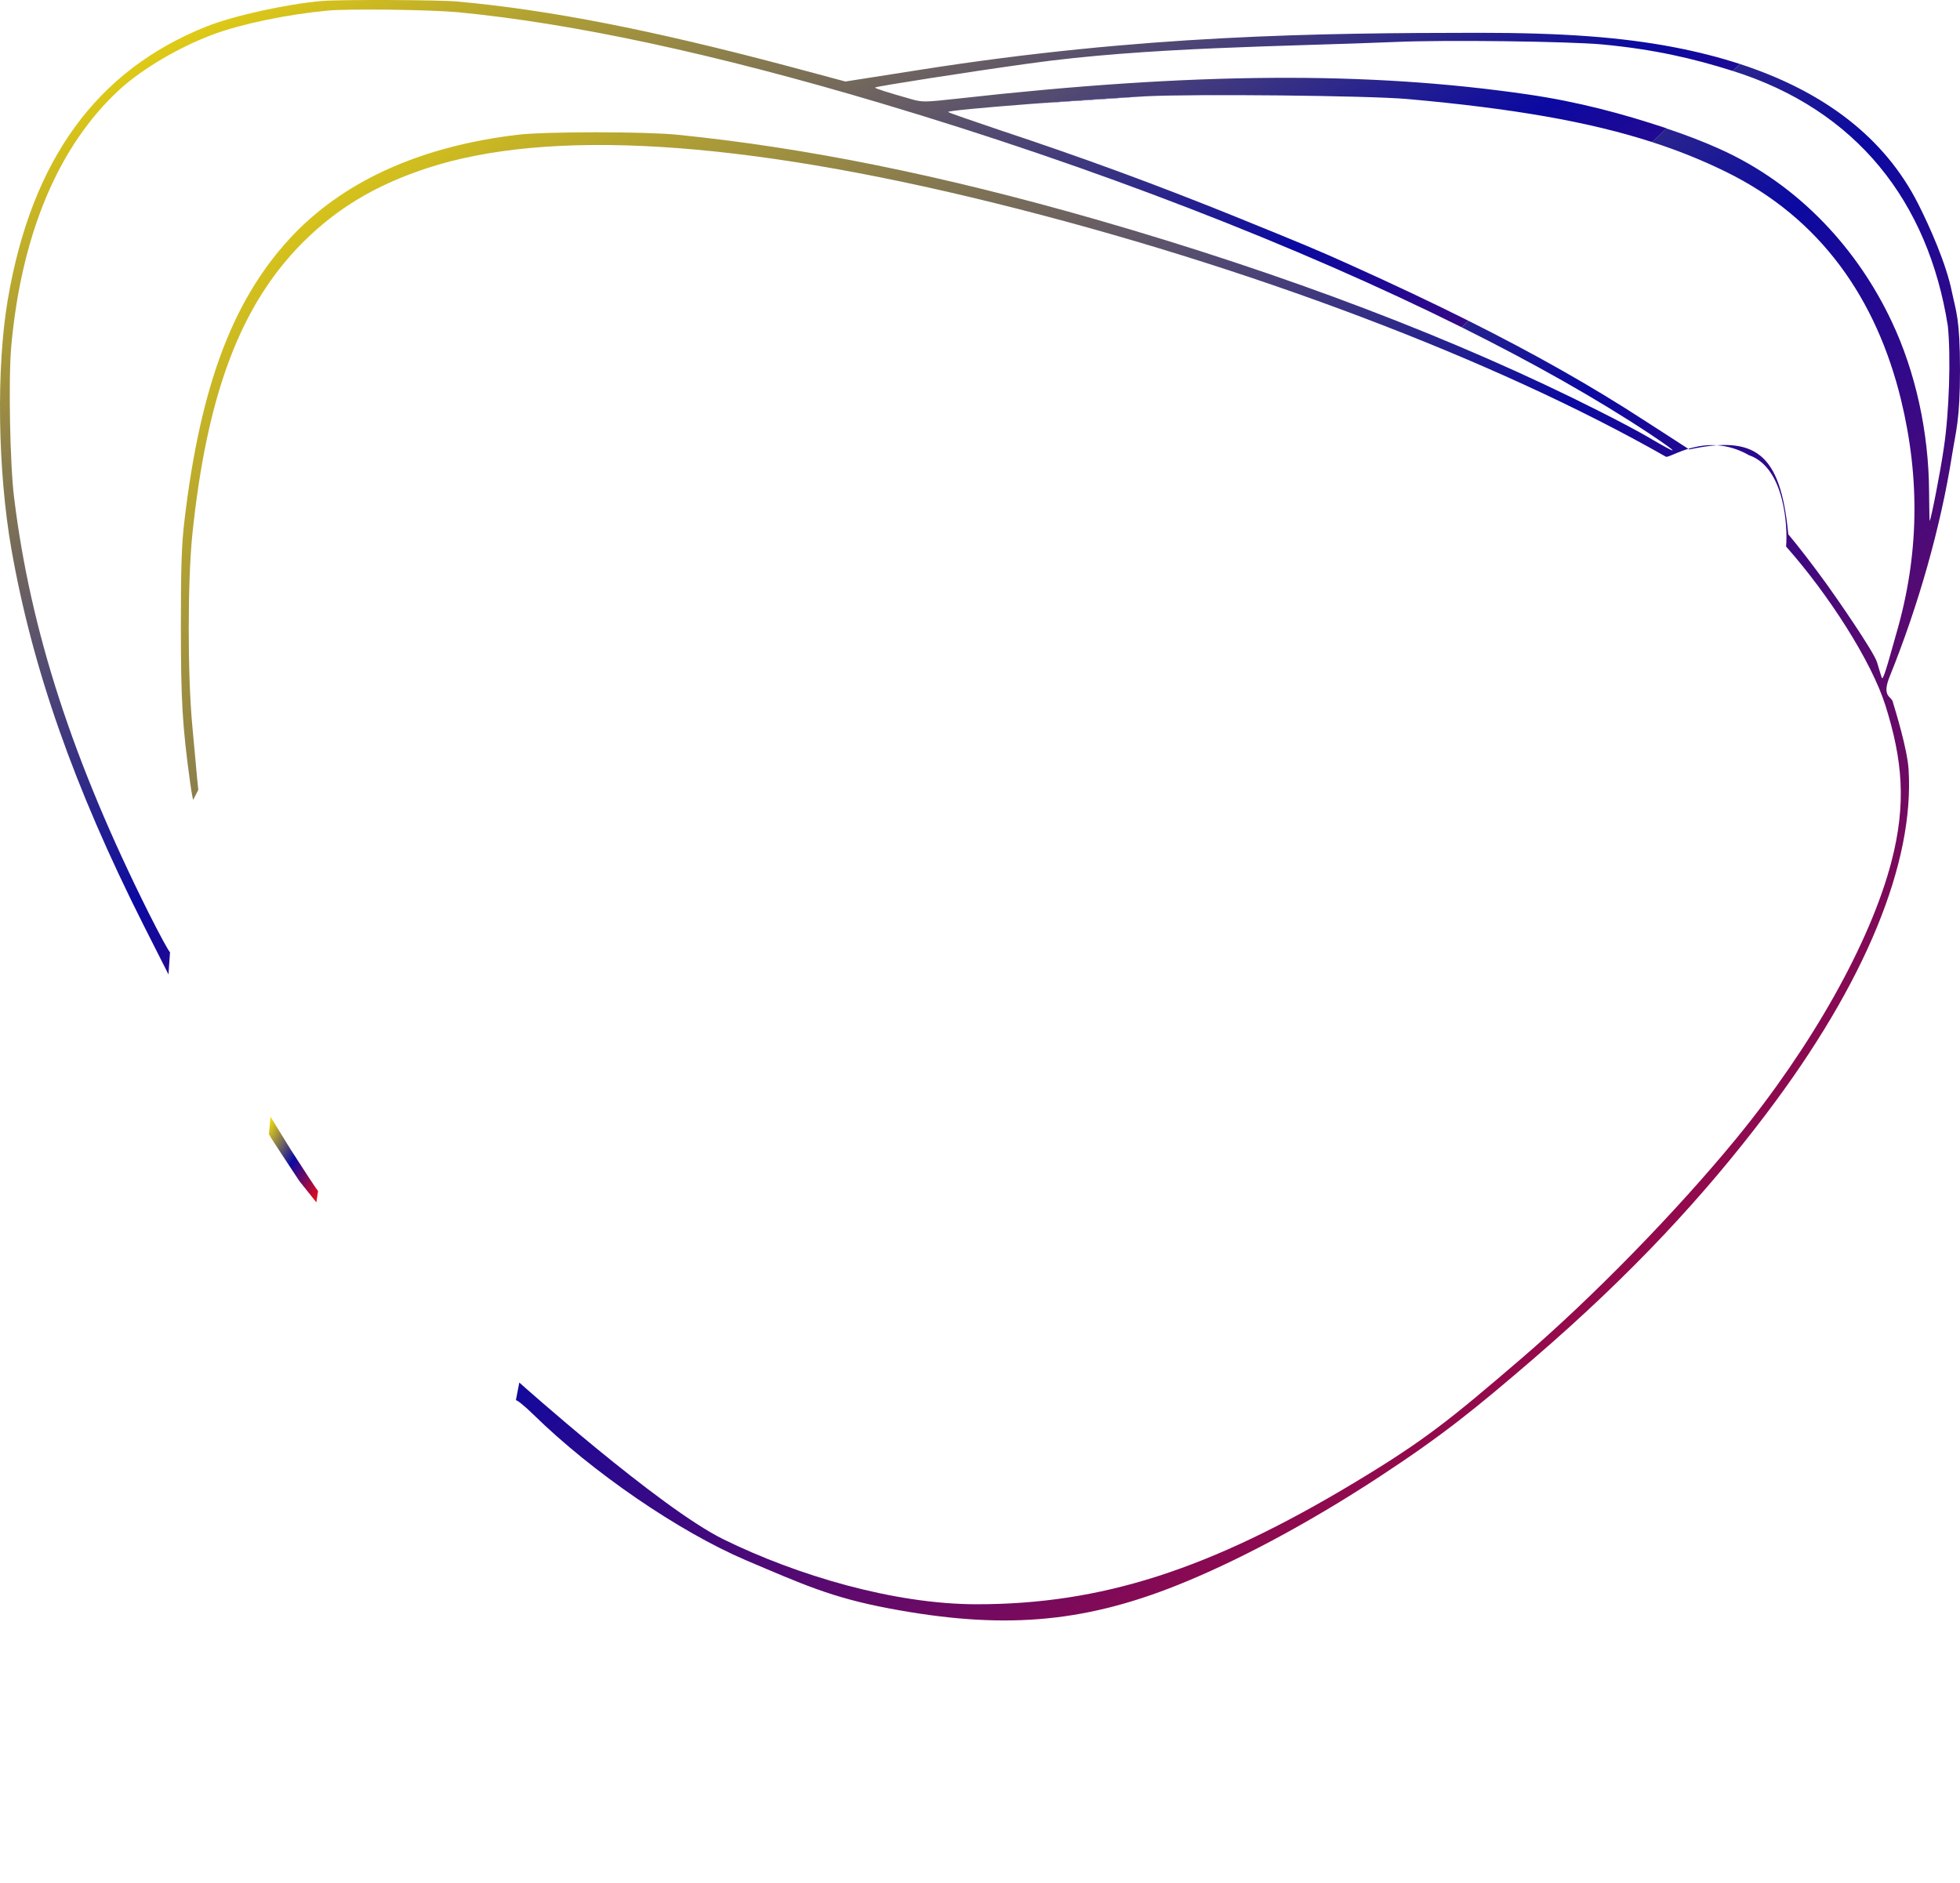
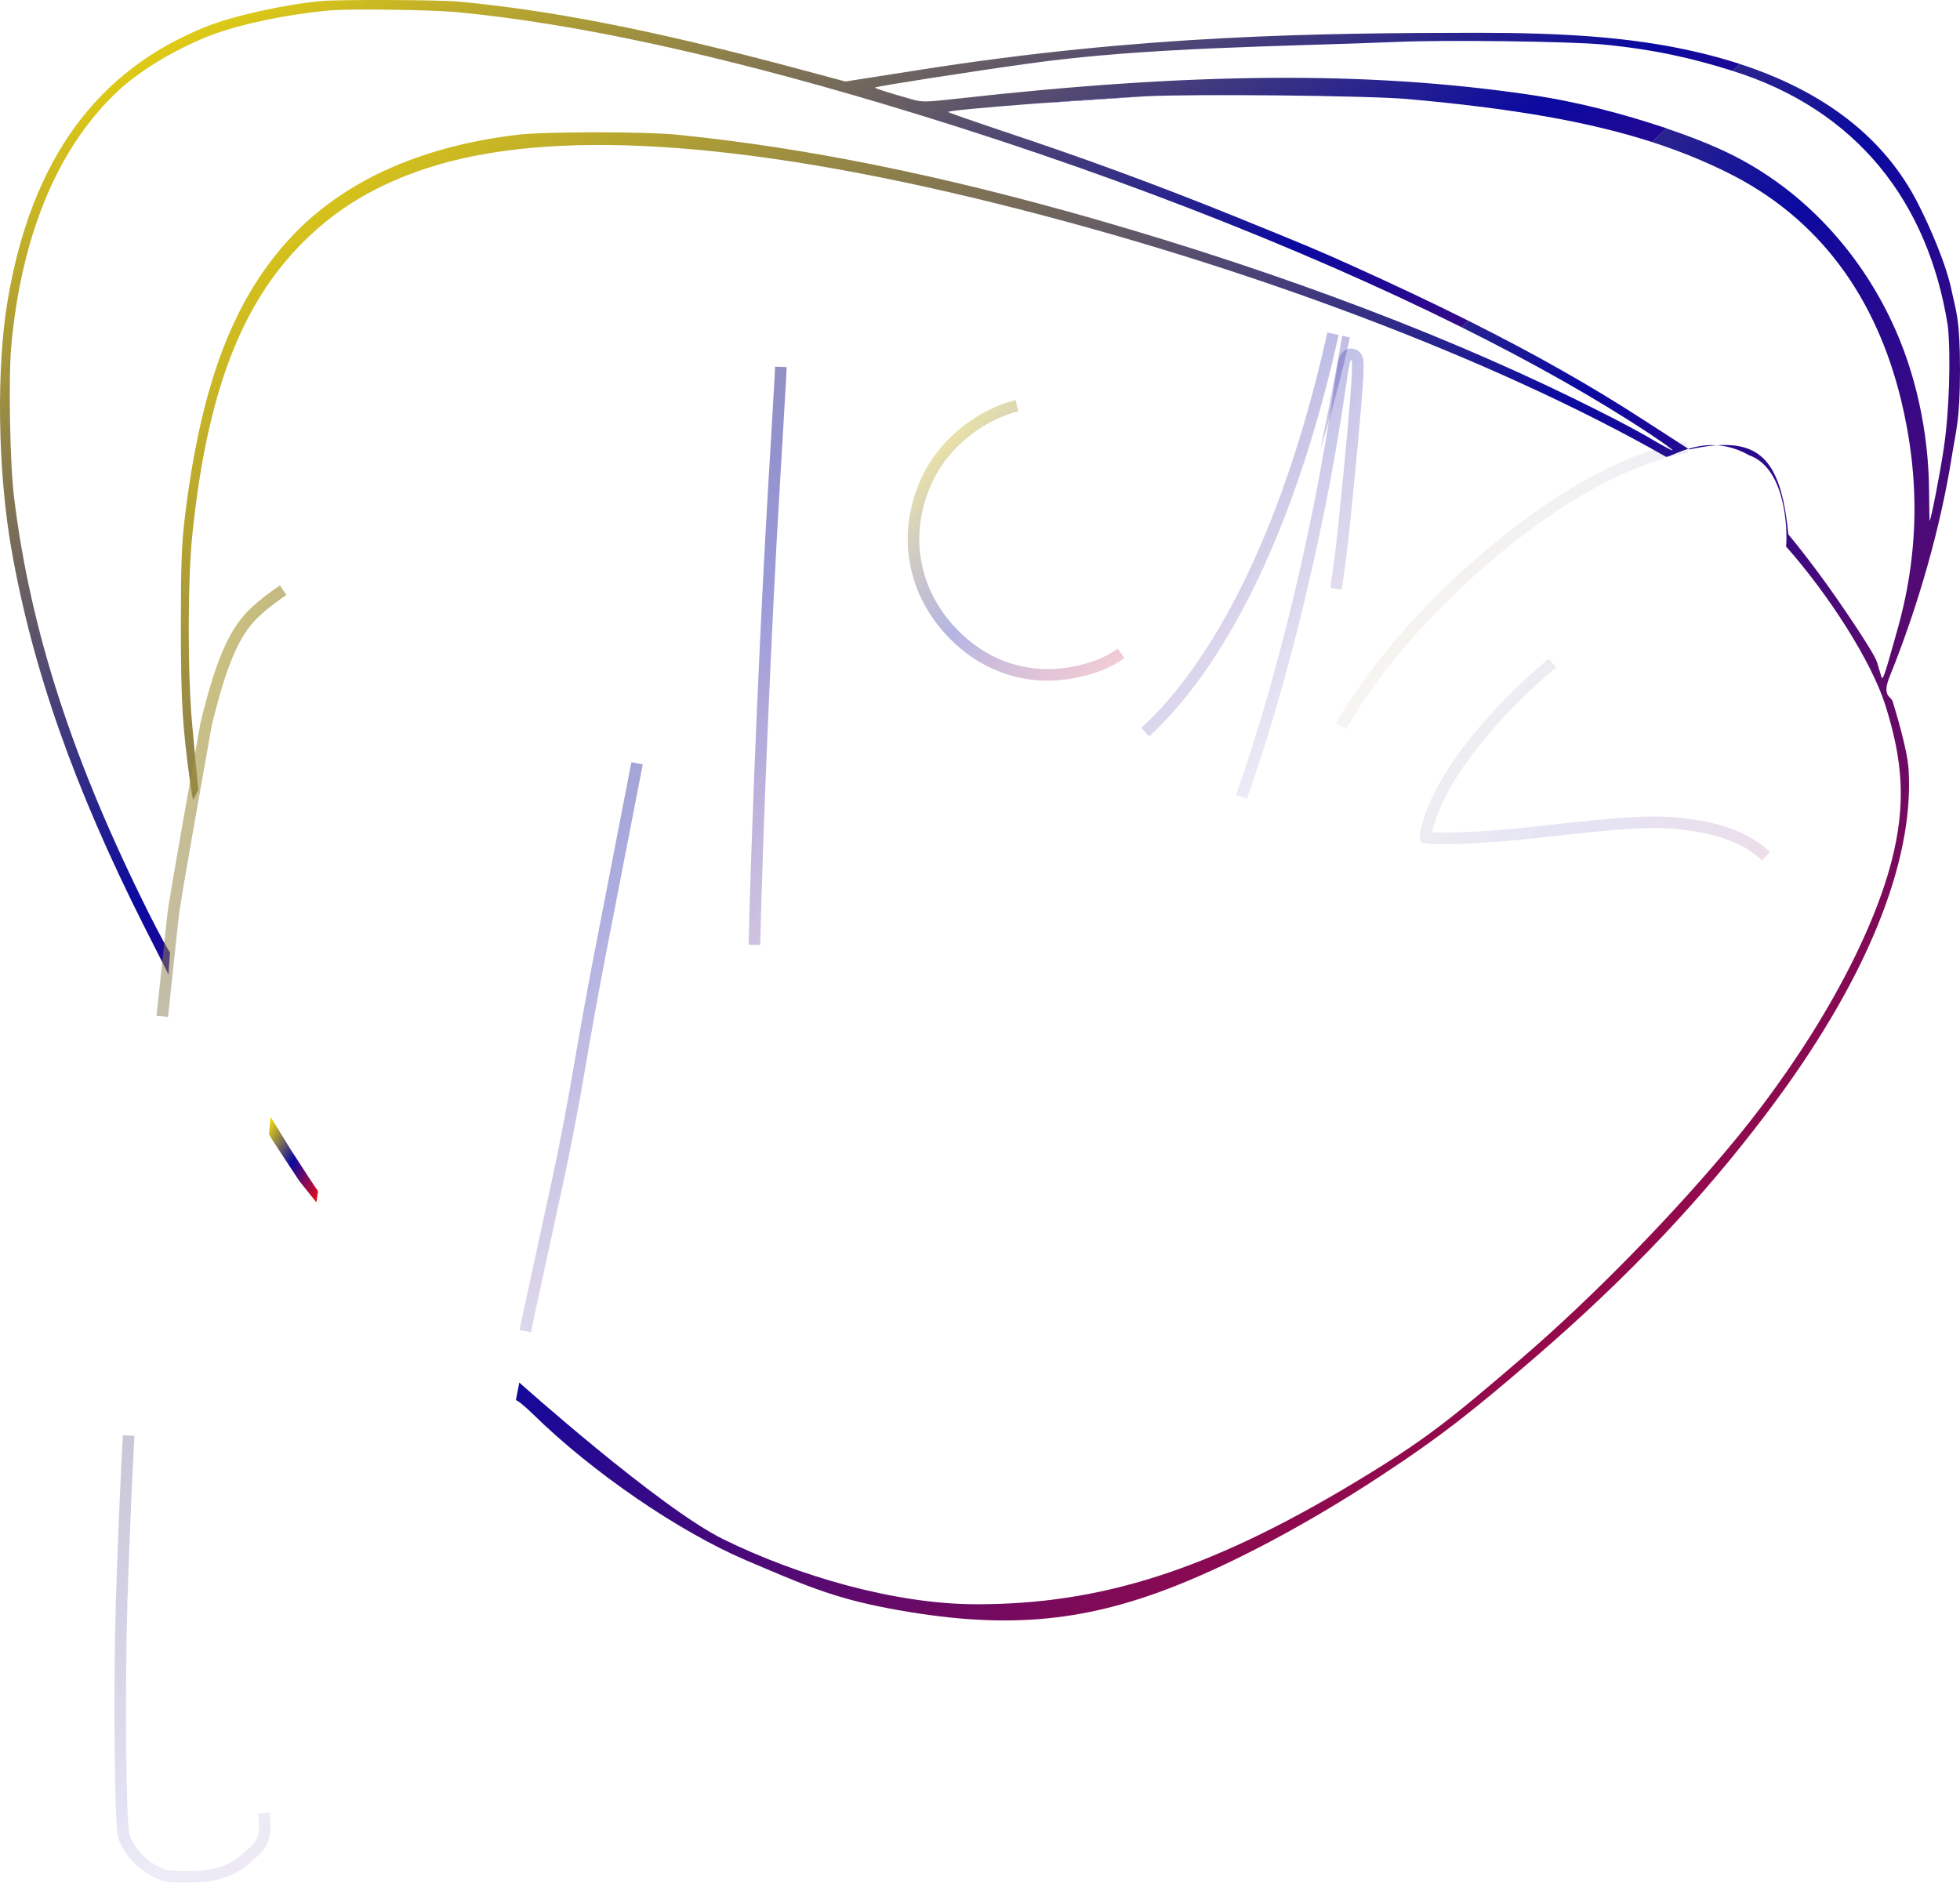
<svg xmlns="http://www.w3.org/2000/svg" width="1524" height="1464" viewBox="0 0 1524 1464" fill="none">
  <defs>
    <linearGradient id="mjsGradient" x1="0%" y1="0%" x2="100%" y2="100%">
      <stop offset="0%" stop-color="#FFE800" />
      <stop offset="50%" stop-color="#0B09A1" />
      <stop offset="100%" stop-color="#F30B0F" />
    </linearGradient>
    <style>
-     @keyframes stroke-draw-infinite {
+     @keyframes stroke-loading {
      0% {
-         stroke-dashoffset: 10000;
-       }
-       75% {
-         stroke-dashoffset: 0;
-       }
-       92% {
-         stroke-dashoffset: 0;
+         stroke-dashoffset: 4000;
      }
      100% {
-         stroke-dashoffset: 10000;
+         stroke-dashoffset: 0;
      }
    }
    .animated-stroke {
-       stroke-dasharray: 10000;
-       stroke-dashoffset: 10000;
-       animation: stroke-draw-infinite 5.2s cubic-bezier(0.25, 1, 0.3, 1) infinite;
+       stroke-dasharray: 450 1500;
+       stroke-dashoffset: 4000;
+       animation: stroke-loading 5.0s linear infinite;
    }
  </style>
  </defs>
  <g>
    <path d="M1278.8 327.073C1292.04 335.657 1303.41 342.907 1313.49 349.5C1364.4 338.596 1384.38 351.505 1390.5 415.5C1399.44 426.191 1409.16 438.858 1420.5 454.5C1426.92 463.346 1456.94 506.569 1459.5 515C1460.55 518.312 1463.05 527.424 1463.5 527.424C1465.01 527.424 1470.14 507.853 1474.66 492.045C1491.97 432.276 1493.18 372.808 1478.12 310.781C1459 232.495 1415.8 169.748 1342.03 133.616C1324.04 124.775 1305.17 117.129 1284.58 110.478L1295.54 99.816C1310.25 104.689 1323.98 109.945 1336.31 115.474C1400.3 143.928 1445.45 195.836 1470.89 250.034C1489.41 289.178 1499.65 335.848 1499.95 381.917C1500.1 394.864 1500.25 405.252 1500.4 405.102C1501.46 404.048 1508.68 367.313 1511.39 348.495C1515.61 320.944 1516.96 277.133 1514.55 253.497C1499.29 156.855 1443.77 85.542 1347.26 55.135L1352.84 49.755C1419.21 71.389 1465.63 107.694 1491.32 158.231C1500.24 175.761 1513.35 205.17 1517.71 227C1520.88 242.206 1524 247.701 1524 287.898C1524 327.041 1520.73 335.246 1517.71 354.517C1508.98 409.618 1491.82 470.441 1469.24 526.295C1463.06 541.802 1470.45 541.285 1471.66 545.5C1474.22 553.931 1482.95 582.493 1484 598C1488.67 670.415 1450.91 763.913 1372.77 866.889C1325.65 929.067 1269.36 990.394 1191.51 1057.34C1147.37 1095.29 1121.85 1116.04 1073.18 1147.97C1014.91 1186.19 959.66 1214.96 916 1232.43C840.574 1262.69 777.949 1267.04 691.5 1250.78C646.336 1242.28 623.624 1231.78 579.964 1213.26C527.873 1190.98 460.728 1145.06 414.659 1099.89C407.884 1093.27 401.712 1088.3 401.109 1088.9L403.792 1075.09C403.792 1075.09 512.668 1172.46 562.5 1197C619.86 1225.15 695.215 1247.5 759.5 1247.5C856.003 1247.5 940.094 1220.99 1053.6 1152.64C1107.53 1120.16 1127.37 1104.16 1182.93 1056.43C1238.48 1008.71 1303.22 942.315 1349.74 885.708C1408.9 813.594 1454.22 732.899 1470.63 670.27C1482.52 624.653 1479.25 590.654 1466 548.5C1455.1 514.118 1421.87 462.32 1388.77 425C1390.06 410.744 1388.07 363.775 1360 354C1325.72 334.474 1297.33 357.811 1295.05 355C1163.41 279.979 970.591 206.664 772.951 157.779C574.976 108.85 426.683 99.666 331.836 130.83C292.091 143.928 261.981 161.995 235.333 188.642C187.006 237.119 160.81 306.523 149.519 415.974C145.906 451.504 145.755 524.22 149.519 564.267C153.433 608.227 154.186 614.137 154.186 614.137L150.234 622.041C150.234 622.041 149.368 619.669 147.863 608.679C141.841 564.869 140.637 545.448 140.637 486.733C140.637 440.062 141.239 423.351 143.346 405.435C155.993 297.791 182.189 229.742 229.612 180.964C270.261 139.412 328.976 113.517 402.595 104.785C423.973 102.226 501.658 102.226 526.8 104.785C626.916 114.872 732.302 136.25 851.99 170.576C999.078 212.881 1133.37 263.917 1244.17 320.073C1258.33 327.149 1274.89 336.031 1281.06 339.645C1306.35 354.549 1307.11 353.646 1283.02 337.537C1241.72 310.186 1192.19 282.206 1136.53 254.509L1141.77 249.411C1194.11 275.613 1238.06 300.604 1278.8 327.073Z" fill="url(#mjsGradient)" />
    <path d="M232.848 918.512C222.31 902.704 212.373 887.348 210.717 884.789C209.212 882.079 209.551 882.342 209.099 882.342L210.303 868.341L226.074 893.972C236.01 909.479 245.495 923.932 247.301 926.19L245.991 934.96L232.848 918.512Z" fill="url(#mjsGradient)" />
    <path d="M802.872 80.703C831.227 78.544 863.899 76.339 890.38 74.901L802.872 80.703Z" fill="url(#mjsGradient)" />
    <path fill-rule="evenodd" clip-rule="evenodd" d="M890.38 74.901C863.899 76.339 831.227 78.544 802.872 80.703C765.941 83.513 736.333 86.244 737.27 87.095C737.872 87.698 755.637 93.87 776.714 100.946C844.161 123.378 898.51 143.401 961.139 168.694C1014.58 190.373 1025.42 194.89 1050.72 206.332C1083.94 221.299 1114.03 235.525 1141.77 249.411L1136.53 254.509C1009.59 191.341 850.765 129.645 684.878 80.245C555.404 41.704 446.255 18.218 355.924 9.487C334.396 7.529 270.411 6.626 254.303 8.282C222.687 11.293 187.608 18.67 166.08 26.649C139.583 36.435 110.978 53.297 93.213 69.406C45.639 113.066 16.733 181.566 8.754 269.187C6.496 294.178 7.7 361.474 11.012 387.369C23.809 491.099 56.629 591.968 115.946 710.602C124.227 727.012 131.453 740.411 132.206 740.411L131.001 757.724L111.58 719.334C57.532 611.991 25.314 520.306 8.904 427.265C-1.785 366.292 -2.989 286.049 6.044 233.055C24.562 124.206 75.147 54.652 160.509 20.627C181.586 12.197 222.687 3.163 250.539 0.754C264.841 -0.45 340.869 -0.149 355.924 1.206C427.888 7.83 506.024 23.187 611.259 51.039L657.327 63.384L715.892 54.2C888.272 27.101 1025.13 25.639 1149.3 25.5C1215.02 25.5 1260.53 28.839 1301.87 36.77C1319.99 40.257 1336.98 44.588 1352.84 49.755L1347.26 55.135C1316.12 45.325 1286 38.344 1245.71 34.544C1219.83 32.178 1124.36 30.926 1086 32.596C1000.04 36.213 891.634 36.435 799.045 49.533C752.525 56.007 681.314 67.147 680.411 68.051C679.959 68.653 689.444 71.664 709.016 77.234C717.145 79.493 719.253 79.493 745.148 76.632C927.766 56.157 1063.41 55.254 1188.22 73.471C1227.68 79.258 1261.57 88.428 1295.74 99.742L1284.58 110.478C1235.03 94.477 1175.52 84.24 1094.38 77.008C1063.51 74.299 928.771 72.944 890.38 74.901Z" fill="url(#mjsGradient)" />
    <mask id="path-2-outside-1_15_89" maskUnits="userSpaceOnUse" x="89" y="224" width="1309" height="1240" fill="black">
      <rect fill="url(#mjsGradient)" x="89" y="224" width="1309" height="1240" />
      <path d="M130.642 790.785L138.918 713.41C140.011 701.136 161.092 584.917 164.684 563.942C175.927 517.797 185.765 494.646 199.975 480.663C218.245 462.795 256.816 440.266 276.179 436.227C287.266 433.896 292.575 435.45 295.23 441.664C301.008 455.337 307.41 538.306 318.653 741.843C321.62 796.534 325.212 855.265 326.461 872.355C330.365 922.541 336.923 977.387 338.954 975.367C339.734 974.59 349.104 917.724 363.314 826.521C377.68 733.764 379.242 724.597 384.239 706.884C386.269 699.582 391.89 672.702 396.731 647.066C422.028 511.737 439.362 434.517 460.131 365.066C484.803 282.719 486.833 278.835 511.194 266.56C516.971 263.608 526.028 259.569 531.025 257.393C536.178 255.374 551.169 249.003 564.287 243.255C577.404 237.661 589.74 233 591.77 233C602.076 233 604.731 248.071 602.232 294.372C601.139 312.24 599.109 349.374 597.392 376.719C590.989 483.926 583.962 647.532 581.776 747.281C579.902 833.668 581.62 892.088 587.398 934.815C587.866 939.321 588.959 943.05 589.74 943.05C591.145 943.05 599.89 925.182 606.605 908.557C613.632 890.689 618.317 874.22 630.184 824.967C636.118 799.797 642.208 775.559 643.614 771.364C648.298 757.069 653.92 745.727 656.575 745.727C660.635 745.727 699.361 785.969 703.578 794.669C707.169 801.817 707.482 804.147 707.325 824.19C707.169 848.583 702.172 876.395 691.554 913.374C675.001 971.172 647.361 1026.48 622.845 1050.88C598.797 1074.96 563.506 1078.84 542.269 1059.73C524.623 1044.04 512.13 1011.41 506.04 965.889C501.824 933.261 500.263 881.056 501.98 826.521C506.197 699.582 509.944 549.182 509.944 520.438C509.788 506.921 509.632 506.144 507.758 510.339C506.665 512.825 504.323 523.079 502.449 532.868C499.326 549.337 480.743 645.668 461.536 744.174C457.164 766.858 450.137 805.546 445.92 830.405C441.86 855.109 434.209 895.04 428.899 918.967C423.746 942.894 414.533 985.311 408.443 1013.28C407.974 1013.9 387.362 1117.69 383.302 1139.28C379.086 1160.73 374.557 1180.92 373.152 1184.03C369.56 1192.27 359.098 1201.74 348.323 1206.72C335.83 1212.46 315.842 1212.93 306.161 1207.65C287.891 1198.01 279.614 1177.97 273.368 1128.72C271.182 1111.01 269.464 1094.38 258.533 980.65L253.692 932.174L252.131 914.306L248.383 864.898C248.071 863.033 245.572 834.6 242.918 801.661C234.485 698.339 232.768 679.694 231.518 681.559C229.957 683.889 221.993 731.588 217.152 766.547L213.56 792.96C212.467 792.96 203.879 889.136 199.975 952.838C194.978 1033.94 193.885 1077.76 193.729 1192.42C193.729 1310.35 194.822 1347.33 199.975 1402.02C202.629 1428.9 202.317 1429.52 189.981 1440.55C178.269 1451.12 166.401 1455 146.101 1455C130.798 1455 129.08 1454.69 121.116 1450.34C111.747 1445.21 103.47 1435.58 100.66 1426.57C98.005 1417.71 97.068 1310.81 99.098 1245.25C103.783 1097.8 112.371 973.192 130.642 790.785Z" />
      <path d="M1040.87 260.501C1010.89 395.519 962.953 501.327 904.238 562.233C852.706 615.681 795.71 628.266 728.563 601.076C709.824 593.463 686.557 579.479 663.289 561.922C653.295 554.464 644.551 548.405 643.77 548.405C642.989 548.405 643.614 550.269 645.175 552.6C686.713 615.215 716.07 683.889 733.091 758.157C741.992 797.155 750.893 858.993 752.923 895.661C753.547 905.916 754.484 915.238 755.109 916.326C756.671 919.433 768.07 909.8 792.586 884.474C881.751 792.805 957.019 634.326 1008.86 429.079C1022.92 372.99 1048.21 245.43 1045.09 245.43C1044.62 245.43 1042.75 252.266 1040.87 260.501Z" />
      <path d="M1049.78 281.165C1049.31 282.408 1047.75 291.575 1046.34 301.364C1029.63 420.378 993.091 565.185 957.644 652.504C926.412 729.724 883.626 807.255 841.464 863.499C816.322 896.749 794.305 919.899 761.824 947.245C758.857 949.731 758.076 953.459 755.109 976.454C749.332 1023.07 738.088 1089.72 725.44 1152.8C719.974 1179.68 714.04 1215.11 714.977 1215.88C716.227 1217.13 737.932 1197.55 749.8 1184.34C808.827 1118.93 871.914 1003.02 924.851 863.033C983.409 708.283 1023.85 551.668 1039.31 420.223C1040.87 405.618 1044.47 370.193 1047.12 341.294C1051.65 292.352 1052.43 275.261 1049.78 281.165Z" />
      <path d="M791.806 319.853C764.478 326.534 738.244 347.664 725.908 372.834C705.92 413.387 713.259 458.289 744.959 490.296C769.319 515 801.487 524.944 834.748 518.263C855.829 514.068 869.103 506.765 884.874 491.072C907.673 468.233 917.199 443.684 915.481 412.61C913.919 385.42 905.175 365.532 886.28 346.577C873.007 333.215 856.454 323.582 839.277 319.387C826.16 316.279 805.86 316.434 791.806 319.853Z" />
      <path d="M1312.59 352.17C1277.61 358.23 1235.91 378.273 1193.91 409.036C1125.04 459.532 1065.86 525.876 1036.97 584.917C1016.83 625.935 1010.89 655.922 1016.67 685.754C1021.2 709.526 1034.94 729.413 1053.21 738.735C1070.08 747.126 1082.57 749.301 1114.27 749.301C1138.16 749.301 1150.5 748.369 1186.1 743.707C1241.07 736.56 1255.43 735.628 1271.98 737.959C1290.88 740.6 1293.22 741.843 1292.75 750.388C1291.5 775.714 1250.59 817.82 1191.56 854.488C1166.27 870.18 1129.1 888.359 1109.58 894.573C1083.97 902.808 1086.47 903.119 1071.64 889.446C1057.58 876.395 1038.22 862.878 1026.04 857.595C1015.42 852.934 1001.99 852.623 996.058 856.974C981.535 867.539 982.316 899.545 997.775 933.106C1013.08 965.734 1035.25 988.418 1059.46 995.876C1084.6 1003.64 1128.79 995.721 1170.95 975.678C1287.6 920.365 1397.22 784.415 1387.38 707.04C1382.7 669.44 1356.78 650.018 1304 644.735C1284.17 642.716 1259.49 644.269 1198.59 651.261C1151.9 656.544 1108.33 658.097 1104.74 654.524C1102.09 651.883 1106.46 634.636 1114.11 618.788C1137.22 570.778 1199.37 507.853 1254.03 477.245C1271.99 467.145 1271.2 466.835 1271.2 483.615C1271.2 506.921 1277.92 514.068 1298.06 512.203C1310.4 510.96 1321.8 505.678 1337.88 493.559C1369.11 470.097 1385.82 437.159 1384.1 401.889C1383.17 383.555 1379.11 373.767 1368.49 364.289C1358.34 355.278 1345.22 350.927 1328.36 351.238C1321.8 351.393 1314.77 351.859 1312.59 352.17Z" />
    </mask>
    <path d="M130.642 790.785L138.918 713.41C140.011 701.136 161.092 584.917 164.684 563.942C175.927 517.797 185.765 494.646 199.975 480.663C218.245 462.795 256.816 440.266 276.179 436.227C287.266 433.896 292.575 435.45 295.23 441.664C301.008 455.337 307.41 538.306 318.653 741.843C321.62 796.534 325.212 855.265 326.461 872.355C330.365 922.541 336.923 977.387 338.954 975.367C339.734 974.59 349.104 917.724 363.314 826.521C377.68 733.764 379.242 724.597 384.239 706.884C386.269 699.582 391.89 672.702 396.731 647.066C422.028 511.737 439.362 434.517 460.131 365.066C484.803 282.719 486.833 278.835 511.194 266.56C516.971 263.608 526.028 259.569 531.025 257.393C536.178 255.374 551.169 249.003 564.287 243.255C577.404 237.661 589.74 233 591.77 233C602.076 233 604.731 248.071 602.232 294.372C601.139 312.24 599.109 349.374 597.392 376.719C590.989 483.926 583.962 647.532 581.776 747.281C579.902 833.668 581.62 892.088 587.398 934.815C587.866 939.321 588.959 943.05 589.74 943.05C591.145 943.05 599.89 925.182 606.605 908.557C613.632 890.689 618.317 874.22 630.184 824.967C636.118 799.797 642.208 775.559 643.614 771.364C648.298 757.069 653.92 745.727 656.575 745.727C660.635 745.727 699.361 785.969 703.578 794.669C707.169 801.817 707.482 804.147 707.325 824.19C707.169 848.583 702.172 876.395 691.554 913.374C675.001 971.172 647.361 1026.48 622.845 1050.88C598.797 1074.96 563.506 1078.84 542.269 1059.73C524.623 1044.04 512.13 1011.41 506.04 965.889C501.824 933.261 500.263 881.056 501.98 826.521C506.197 699.582 509.944 549.182 509.944 520.438C509.788 506.921 509.632 506.144 507.758 510.339C506.665 512.825 504.323 523.079 502.449 532.868C499.326 549.337 480.743 645.668 461.536 744.174C457.164 766.858 450.137 805.546 445.92 830.405C441.86 855.109 434.209 895.04 428.899 918.967C423.746 942.894 414.533 985.311 408.443 1013.28C407.974 1013.9 387.362 1117.69 383.302 1139.28C379.086 1160.73 374.557 1180.92 373.152 1184.03C369.56 1192.27 359.098 1201.74 348.323 1206.72C335.83 1212.46 315.842 1212.93 306.161 1207.65C287.891 1198.01 279.614 1177.97 273.368 1128.72C271.182 1111.01 269.464 1094.38 258.533 980.65L253.692 932.174L252.131 914.306L248.383 864.898C248.071 863.033 245.572 834.6 242.918 801.661C234.485 698.339 232.768 679.694 231.518 681.559C229.957 683.889 221.993 731.588 217.152 766.547L213.56 792.96C212.467 792.96 203.879 889.136 199.975 952.838C194.978 1033.94 193.885 1077.76 193.729 1192.42C193.729 1310.35 194.822 1347.33 199.975 1402.02C202.629 1428.9 202.317 1429.52 189.981 1440.55C178.269 1451.12 166.401 1455 146.101 1455C130.798 1455 129.08 1454.69 121.116 1450.34C111.747 1445.21 103.47 1435.58 100.66 1426.57C98.005 1417.71 97.068 1310.81 99.098 1245.25C103.783 1097.8 112.371 973.192 130.642 790.785Z" stroke="url(#mjsGradient)" class="animated-stroke" stroke-width="18" mask="url(#path-2-outside-1_15_89)" />
    <path d="M1040.87 260.501C1010.89 395.519 962.953 501.327 904.238 562.233C852.706 615.681 795.71 628.266 728.563 601.076C709.824 593.463 686.557 579.479 663.289 561.922C653.295 554.464 644.551 548.405 643.77 548.405C642.989 548.405 643.614 550.269 645.175 552.6C686.713 615.215 716.07 683.889 733.091 758.157C741.992 797.155 750.893 858.993 752.923 895.661C753.547 905.916 754.484 915.238 755.109 916.326C756.671 919.433 768.07 909.8 792.586 884.474C881.751 792.805 957.019 634.326 1008.86 429.079C1022.92 372.99 1048.21 245.43 1045.09 245.43C1044.62 245.43 1042.75 252.266 1040.87 260.501Z" stroke="url(#mjsGradient)" class="animated-stroke" stroke-width="18" mask="url(#path-2-outside-1_15_89)" />
    <path d="M1049.78 281.165C1049.31 282.408 1047.75 291.575 1046.34 301.364C1029.63 420.378 993.091 565.185 957.644 652.504C926.412 729.724 883.626 807.255 841.464 863.499C816.322 896.749 794.305 919.899 761.824 947.245C758.857 949.731 758.076 953.459 755.109 976.454C749.332 1023.07 738.088 1089.72 725.44 1152.8C719.974 1179.68 714.04 1215.11 714.977 1215.88C716.227 1217.13 737.932 1197.55 749.8 1184.34C808.827 1118.93 871.914 1003.02 924.851 863.033C983.409 708.283 1023.85 551.668 1039.31 420.223C1040.87 405.618 1044.47 370.193 1047.12 341.294C1051.65 292.352 1052.43 275.261 1049.78 281.165Z" stroke="url(#mjsGradient)" class="animated-stroke" stroke-width="18" mask="url(#path-2-outside-1_15_89)" />
    <path d="M791.806 319.853C764.478 326.534 738.244 347.664 725.908 372.834C705.92 413.387 713.259 458.289 744.959 490.296C769.319 515 801.487 524.944 834.748 518.263C855.829 514.068 869.103 506.765 884.874 491.072C907.673 468.233 917.199 443.684 915.481 412.61C913.919 385.42 905.175 365.532 886.28 346.577C873.007 333.215 856.454 323.582 839.277 319.387C826.16 316.279 805.86 316.434 791.806 319.853Z" stroke="url(#mjsGradient)" class="animated-stroke" stroke-width="18" mask="url(#path-2-outside-1_15_89)" />
    <path d="M1312.59 352.17C1277.61 358.23 1235.91 378.273 1193.91 409.036C1125.04 459.532 1065.86 525.876 1036.97 584.917C1016.83 625.935 1010.89 655.922 1016.67 685.754C1021.2 709.526 1034.94 729.413 1053.21 738.735C1070.08 747.126 1082.57 749.301 1114.27 749.301C1138.16 749.301 1150.5 748.369 1186.1 743.707C1241.07 736.56 1255.43 735.628 1271.98 737.959C1290.88 740.6 1293.22 741.843 1292.75 750.388C1291.5 775.714 1250.59 817.82 1191.56 854.488C1166.27 870.18 1129.1 888.359 1109.58 894.573C1083.97 902.808 1086.47 903.119 1071.64 889.446C1057.58 876.395 1038.22 862.878 1026.04 857.595C1015.42 852.934 1001.99 852.623 996.058 856.974C981.535 867.539 982.316 899.545 997.775 933.106C1013.08 965.734 1035.25 988.418 1059.46 995.876C1084.6 1003.64 1128.79 995.721 1170.95 975.678C1287.6 920.365 1397.22 784.415 1387.38 707.04C1382.7 669.44 1356.78 650.018 1304 644.735C1284.17 642.716 1259.49 644.269 1198.59 651.261C1151.9 656.544 1108.33 658.097 1104.74 654.524C1102.09 651.883 1106.46 634.636 1114.11 618.788C1137.22 570.778 1199.37 507.853 1254.03 477.245C1271.99 467.145 1271.2 466.835 1271.2 483.615C1271.2 506.921 1277.92 514.068 1298.06 512.203C1310.4 510.96 1321.8 505.678 1337.88 493.559C1369.11 470.097 1385.82 437.159 1384.1 401.889C1383.17 383.555 1379.11 373.767 1368.49 364.289C1358.34 355.278 1345.22 350.927 1328.36 351.238C1321.8 351.393 1314.77 351.859 1312.59 352.17Z" stroke="url(#mjsGradient)" class="animated-stroke" stroke-width="18" mask="url(#path-2-outside-1_15_89)" />
  </g>
</svg>
